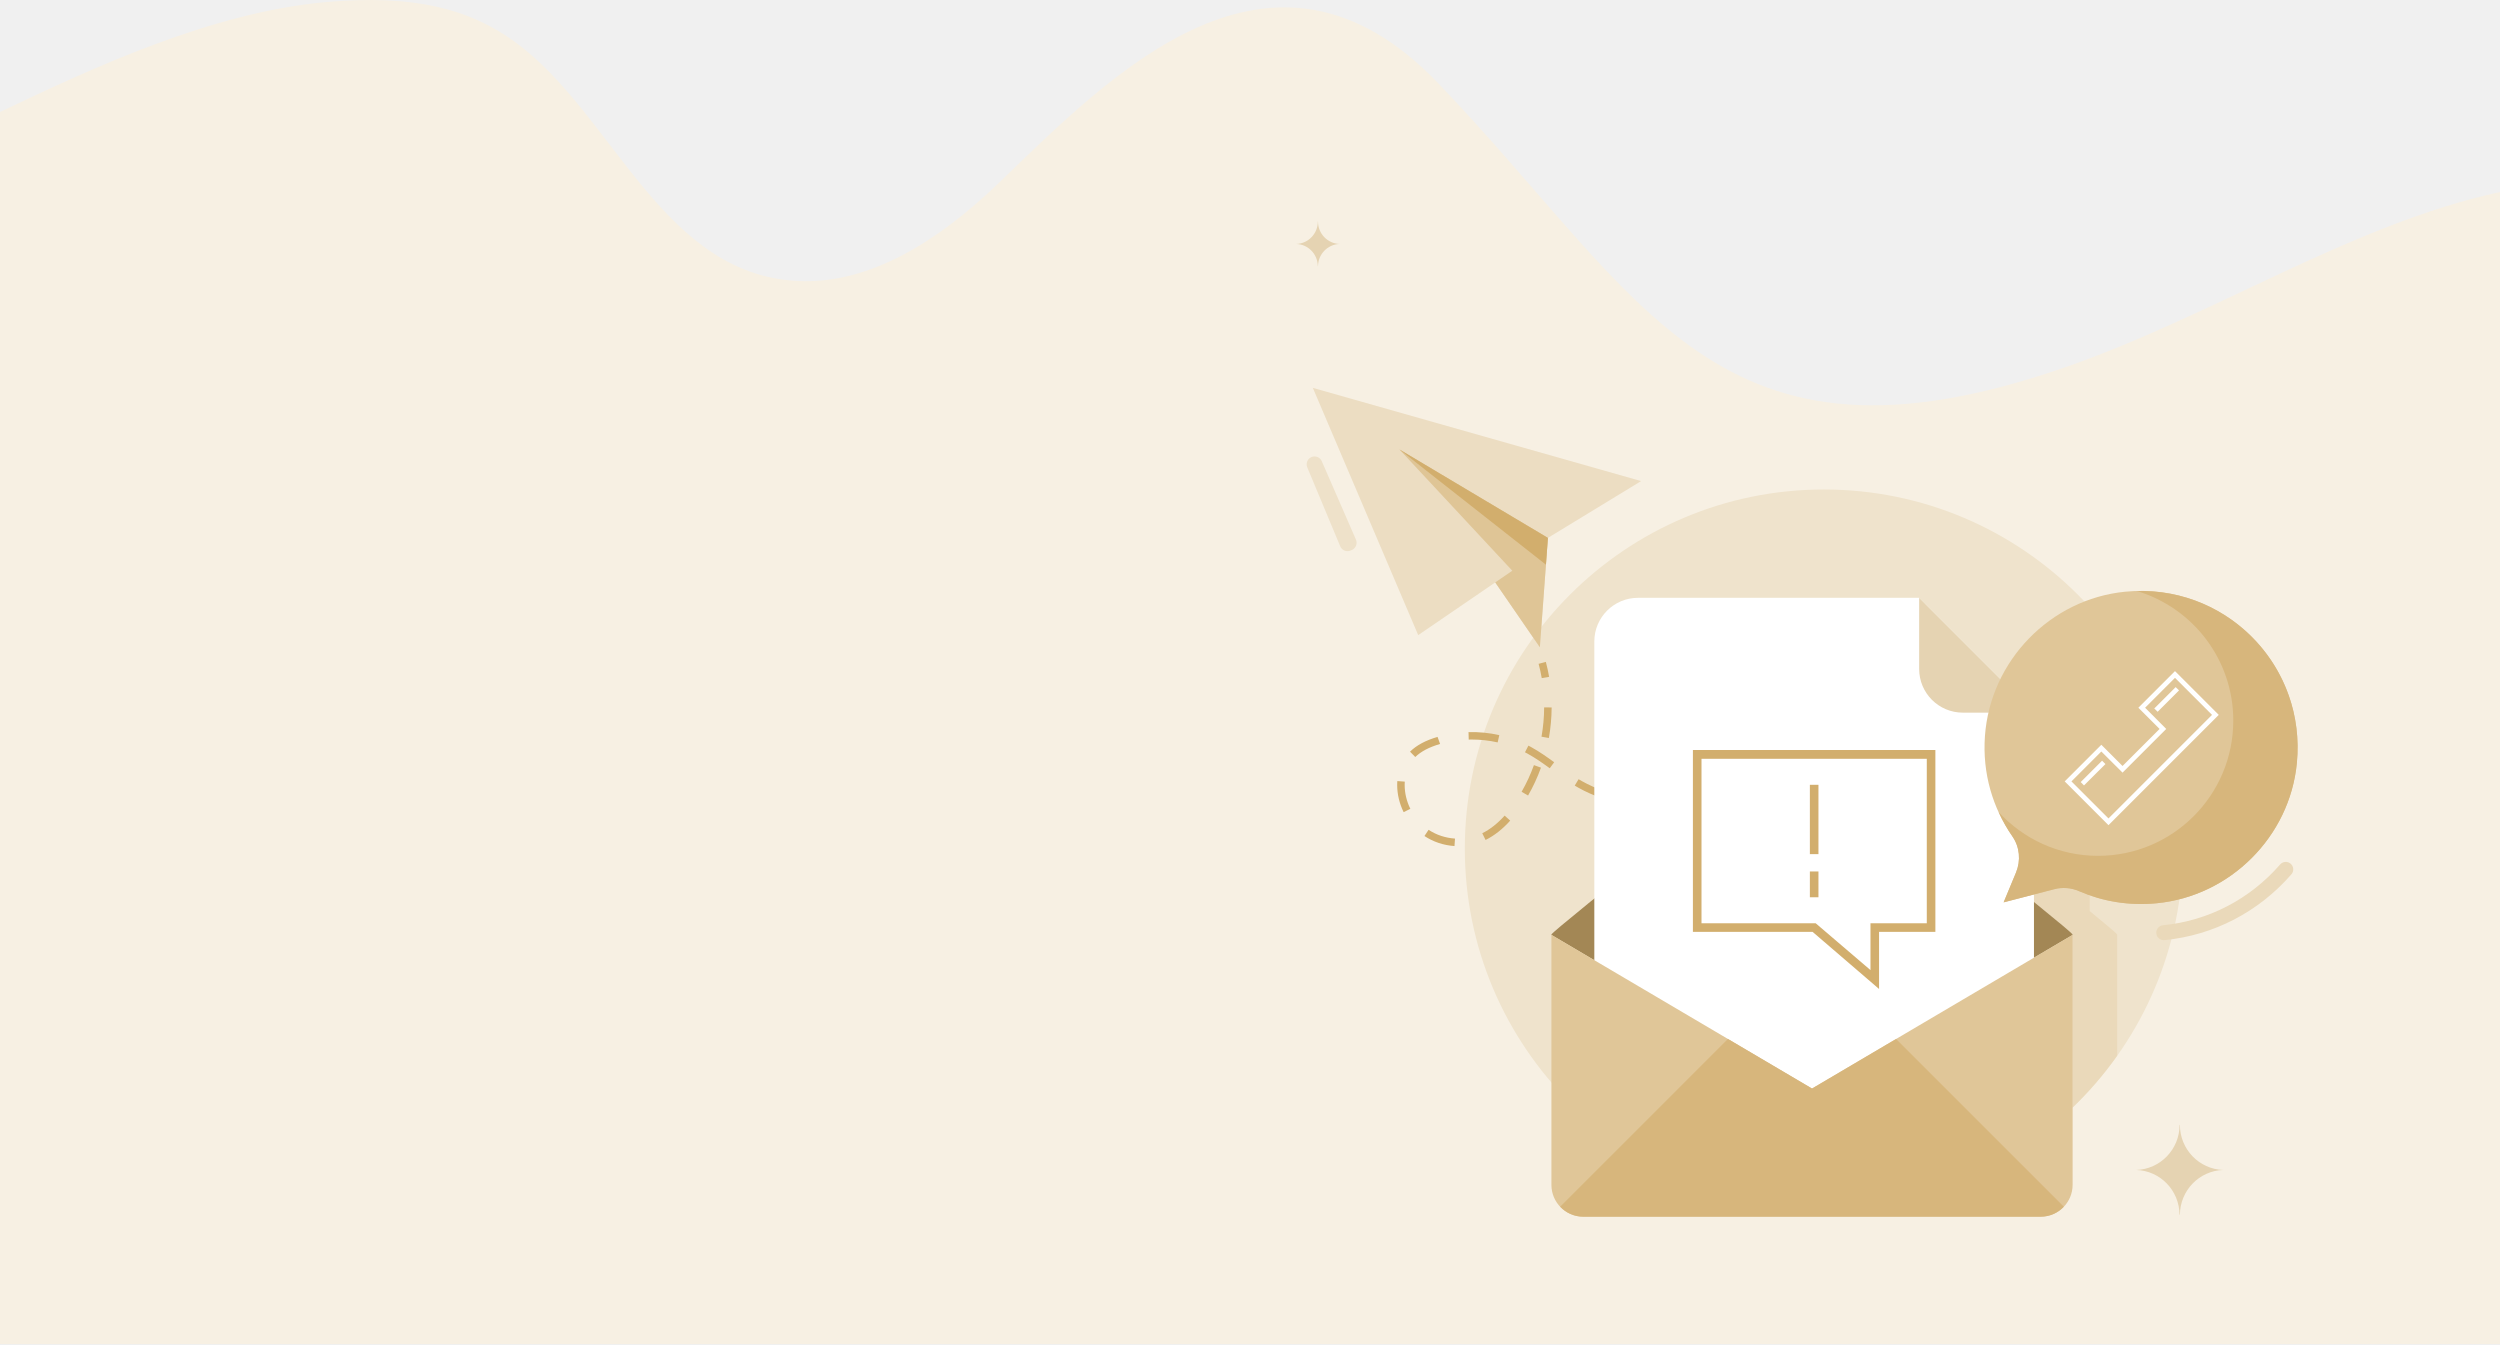
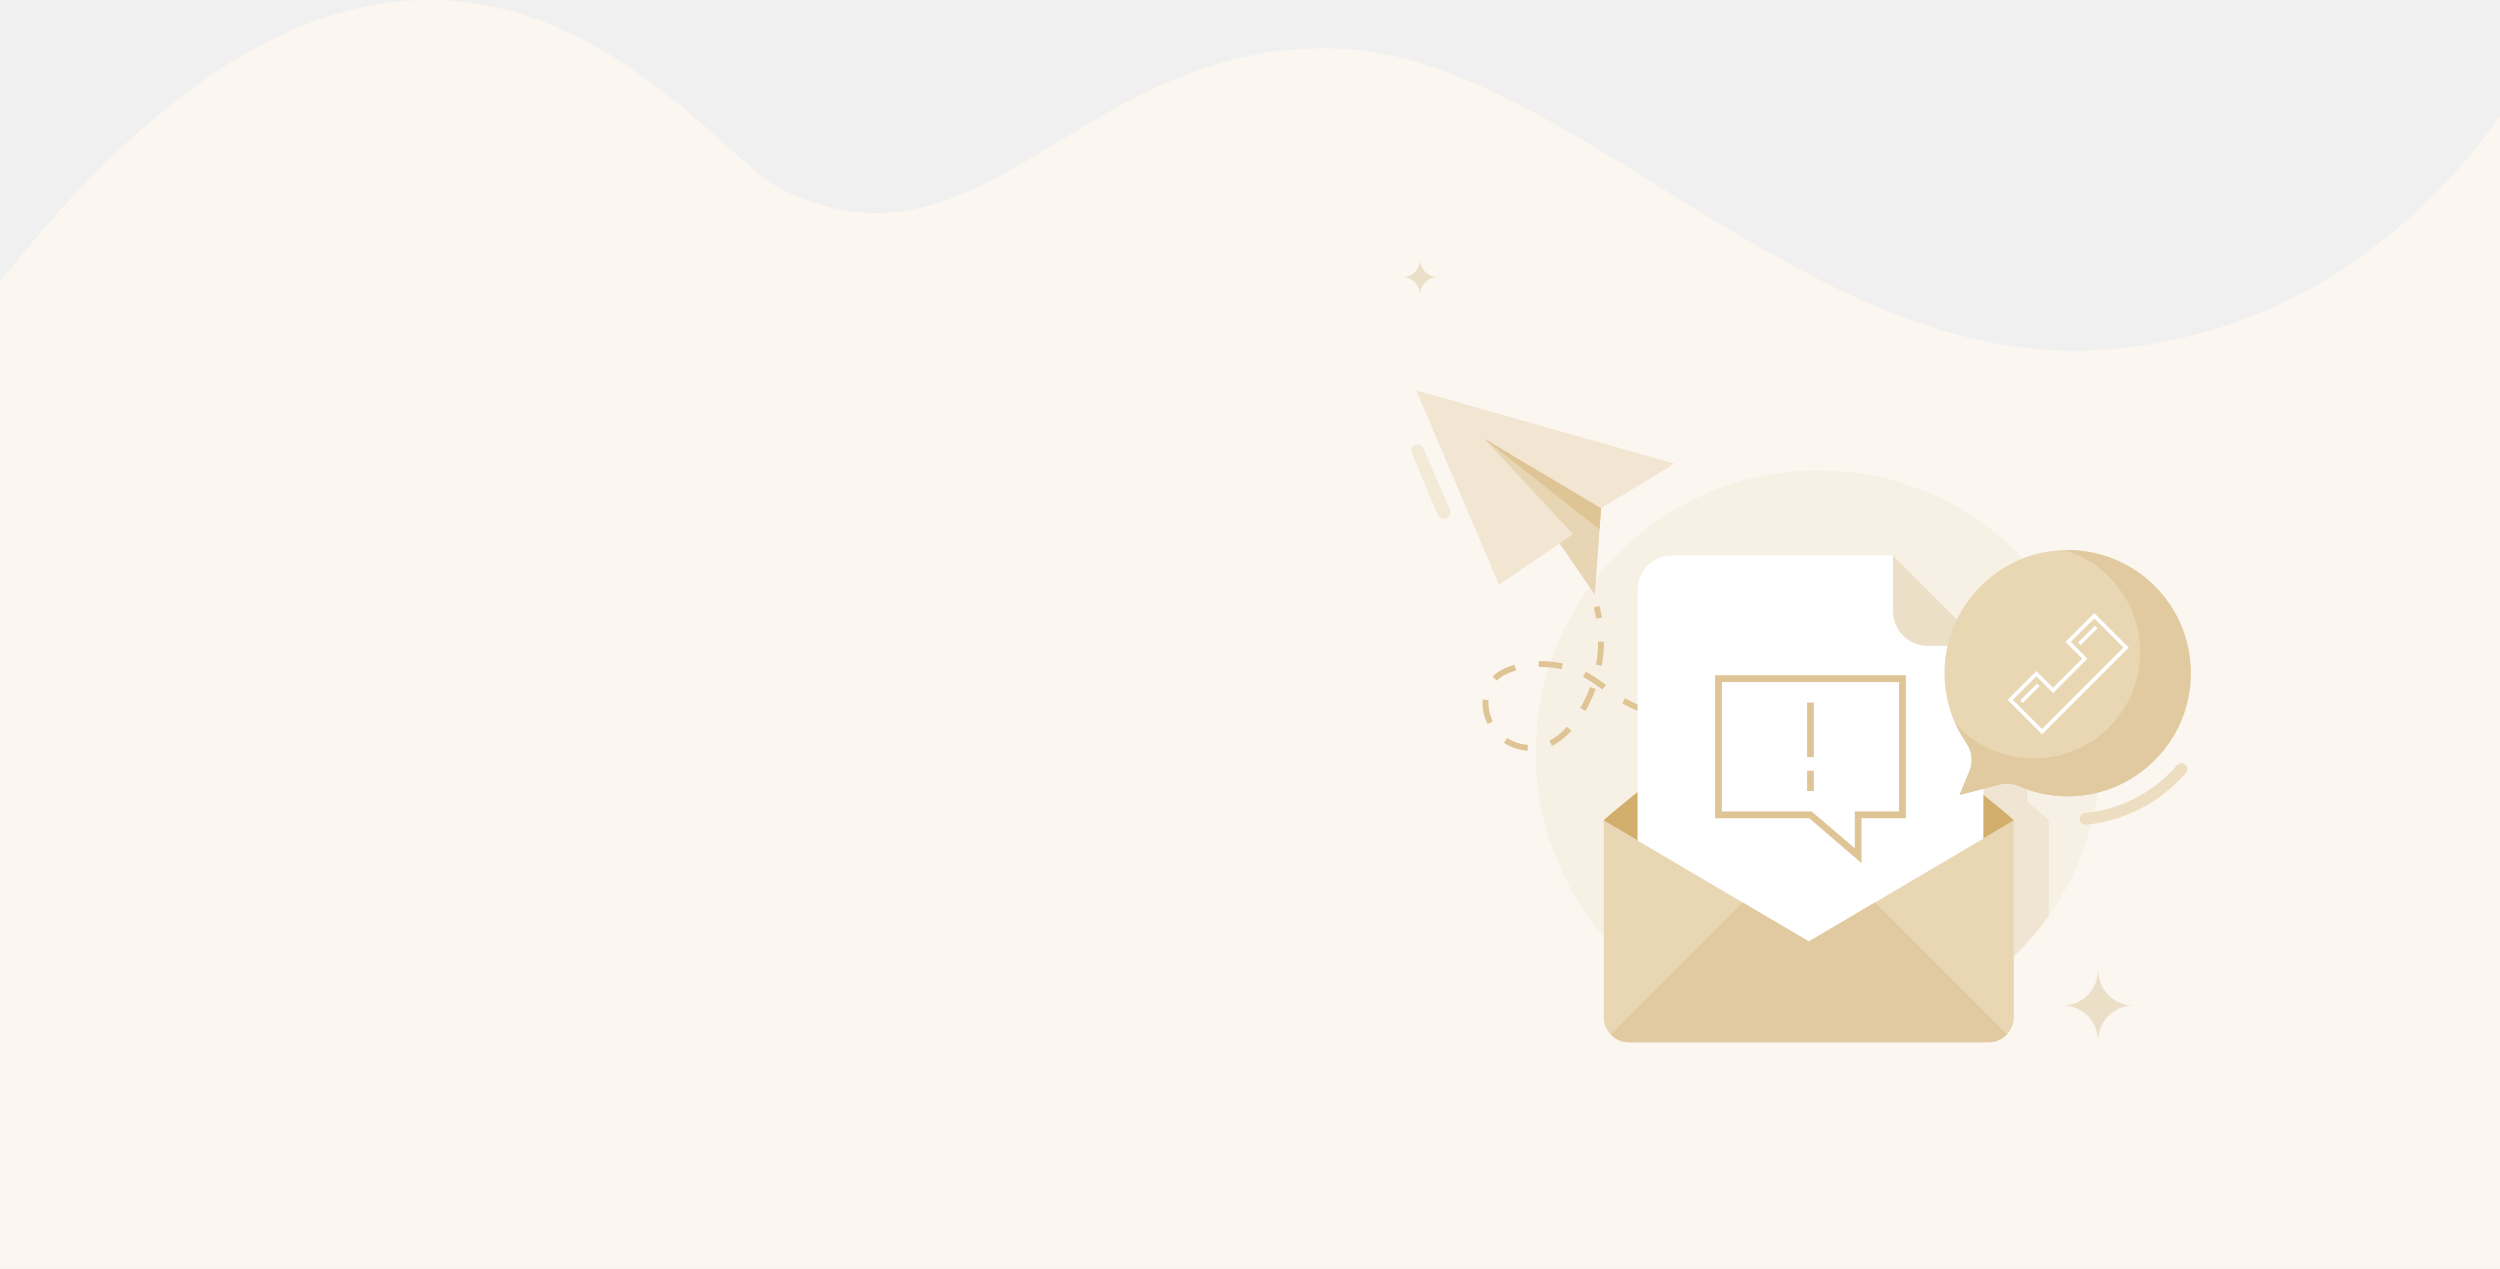
- <svg xmlns="http://www.w3.org/2000/svg" xml:space="preserve" width="27.165in" height="14.605in" version="1.1" style="shape-rendering:geometricPrecision; text-rendering:geometricPrecision; image-rendering:optimizeQuality; fill-rule:evenodd; clip-rule:evenodd" viewBox="0 0 271654 146050">
+ <svg xmlns="http://www.w3.org/2000/svg" xml:space="preserve" width="27.165in" height="13.785in" version="1.1" style="shape-rendering:geometricPrecision; text-rendering:geometricPrecision; image-rendering:optimizeQuality; fill-rule:evenodd; clip-rule:evenodd" viewBox="0 0 271654 137848">
  <defs>
    <style type="text/css">
   
-     .fil6 {fill:#43BEB2}
-     .fil7 {fill:#A38755}
-     .fil5 {fill:#D2AE6D}
-     .fil11 {fill:#D7B67C}
-     .fil4 {fill:#DFC596}
-     .fil10 {fill:#E0C698}
-     .fil9 {fill:#E5D3B2}
-     .fil2 {fill:#EAD9BA}
-     .fil3 {fill:#ECDDC2}
-     .fil12 {fill:#EEE1C9}
-     .fil1 {fill:#EFE3CC}
-     .fil0 {fill:#F7F0E3}
-     .fil8 {fill:white}
-     .fil13 {fill:white}
+     .fil6 {fill:#7ECDC5}
+     .fil8 {fill:#D2AE6D}
+     .fil5 {fill:#DFC495}
+     .fil12 {fill:#E2CAA0}
+     .fil4 {fill:#E8D5B3}
+     .fil11 {fill:#E9D6B3}
+     .fil10 {fill:#ECDFC7}
+     .fil7 {fill:#EDDEC2}
+     .fil2 {fill:#F0E5D2}
+     .fil3 {fill:#F2E6D3}
+     .fil13 {fill:#F3E9D7}
+     .fil1 {fill:#F7F1E5}
+     .fil0 {fill:#FBF7F0}
+     .fil9 {fill:white}
   
  </style>
  </defs>
  <g id="Layer_x0020_1">
-     <g id="_2897698497856">
-       <path class="fil0" d="M0 146050l271654 0 0 -125187c-16142,3510 -31300,13539 -47394,19096 -37829,13062 -45436,-7361 -67966,-30898 -18129,-18941 -35537,-973 -47713,10773 -6988,6741 -14147,10799 -21173,10719 -15404,-175 -20588,-18117 -31473,-26013 -4877,-3538 -10857,-5171 -20484,-4317 -12431,1103 -25359,7142 -35451,11946l0 133881z" />
+     <g id="_1507467776016">
+       <path class="fil0" d="M0 137848l271654 0 0 -125187c-14290,19915 -33464,25975 -48247,25411 -28690,-1097 -53739,-31153 -76901,-32722 -28616,-1939 -39500,26529 -61784,15095 -9171,-4705 -37988,-49264 -84722,10188l0 107215z" />
      <g>
        <g>
-           <path class="fil1" d="M237207 92208c0,-21551 -17470,-39020 -39019,-39020 -21550,0 -39019,17469 -39019,39020 0,21549 17469,39019 39019,39019 21549,0 39019,-17470 39019,-39019z" />
-           <path class="fil2" d="M225214 120336l0 -18750 -7 0 0 -44c-23,-97 -2377,-2049 -4187,-3531l0 -820 2190 -566c344,-88 695,-131 1043,-131 566,-1 1126,114 1647,340 380,163 774,320 1169,447l0 1713c1810,1482 2958,2451 2980,2548l0 44 7 0 0 13119c-1437,2033 -3054,3911 -4842,5631z" />
-           <polygon class="fil3" points="142655,42145 154105,69011 162473,63286 167324,70333 168199,58446 178327,52274 " />
-           <polygon class="fil4" points="164329,62015 154105,69011 162473,63286 167324,70333 168199,58446 152060,48834 " />
-           <polygon class="fil5" points="167984,61359 152060,48834 168199,58446 " />
-           <path class="fil5" d="M167529 73684c-91,-523 -205,-1045 -341,-1553l786 -209c141,530 261,1076 356,1623l-801 139z" />
-           <path class="fil5" d="M168303 80191l-801 -142c186,-1050 283,-2121 289,-3182l813 4c-6,1107 -107,2225 -301,3320zm-5564 479c-924,-206 -1872,-312 -2817,-312l-330 5 -20 -813c1119,-27 2248,81 3344,328l-177 792zm-8954 1587l-569 -581c716,-701 1694,-1225 2992,-1605l273 767c-1195,350 -2087,823 -2696,1419zm14614 1222c-748,-544 -1550,-1115 -2420,-1591l-272 -145 373 -722c97,49 193,101 289,153 912,500 1773,1113 2509,1649l-479 656zm34913 1072l-251 -773c1033,-335 2061,-686 3084,-1049l271 766c-1028,365 -2064,719 -3104,1056zm-6316 1800l-191 -790c1016,-247 2074,-527 3143,-833l224 782c-1080,309 -2148,591 -3176,841zm-30952 90l-705 -405c526,-916 978,-1891 1340,-2898l765 275c-379,1052 -850,2070 -1400,3028zm8111 323c-955,-325 -1851,-722 -2662,-1180 -127,-71 -254,-146 -380,-221l420 -696c118,71 237,141 358,209 769,433 1618,810 2526,1119l-262 769zm16381 822l-109 -805c1045,-143 2123,-321 3203,-529l153 798c-1094,212 -2186,392 -3247,536zm-9864 370l-519 -40c-999,-84 -1905,-196 -2768,-346l138 -801c840,145 1722,255 2697,337l508 38 -56 812zm3296 106l-4 -812c1059,-5 2149,-49 3238,-129l60 810c-1108,82 -2216,127 -3294,131zm-31447 186c-459,-929 -701,-1950 -701,-2953 0,-83 2,-165 6,-247l10 -176 810 59 -8 149c-3,72 -5,143 -5,215 0,879 213,1775 617,2593l-729 360zm8903 3022l-359 -729c845,-417 1663,-1060 2432,-1916l604 544c-837,932 -1739,1640 -2677,2101zm-3377 663c-1179,-79 -2308,-456 -3264,-1090l449 -677c838,556 1831,886 2870,955l-55 812z" />
-           <path class="fil6" d="M209528 82349l-289 -760c506,-192 1011,-388 1515,-586l296 758c-506,197 -1013,394 -1522,588z" />
-           <path class="fil2" d="M235115 102158c-413,0 -767,-314 -808,-735 -43,-446 284,-843 731,-887 4912,-475 9431,-2821 12724,-6602 296,-339 809,-374 1147,-79 338,294 375,808 79,1146 -3567,4097 -8466,6637 -13793,7154l-80 3z" />
-           <path class="fil7" d="M225210 101587l-28317 16699 -28316 -16699 5 -46c23,-106 1586,-1411 3969,-3347l64 -55c7820,-6349 24278,-19349 24278,-19349 0,0 16459,13000 24278,19349 2420,1964 4012,3292 4034,3402l5 46z" />
-           <path class="fil8" d="M208539 64960l-30552 0c-2620,0 -4745,2125 -4745,4745l0 46194c0,2620 2125,4744 4745,4744l38283 0c2619,0 4744,-2124 4744,-4744l0 -38463 -12475 -12476z" />
-           <path class="fil9" d="M208539 72691c0,2620 2124,4745 4744,4745l7731 0 -12475 -12476 0 7731z" />
-           <path class="fil10" d="M225213 101586l0 27166c0,1899 -1552,3451 -3451,3451l-49740 0c-1899,0 -3442,-1552 -3442,-3451l0 -27166 28316 16696 28317 -16696z" />
-           <path class="fil11" d="M224256 131122l-18225 -18226 -9135 5386 -9137 -5387 -18227 18225c628,663 1508,1083 2490,1083l49740 0c981,0 1864,-419 2494,-1081z" />
-           <path class="fil10" d="M230932 64294c-8152,800 -14664,7519 -15246,15689 -291,4066 861,7843 2983,10898 800,1150 931,2638 393,3932l-1344 3236 5495 -1424c895,-233 1841,-160 2690,208 2547,1105 5416,1609 8430,1317 8001,-775 14475,-7236 15248,-15237 1037,-10733 -7912,-19673 -18649,-18619z" />
-           <path class="fil11" d="M232194 64221c6059,1814 10478,7426 10478,14076 0,8118 -6580,14698 -14698,14698 -4276,0 -8114,-1838 -10799,-4753 423,926 919,1811 1494,2639 800,1150 931,2638 393,3932l-1344 3236 5495 -1424c895,-233 1841,-160 2690,208 2547,1105 5416,1609 8430,1317 8001,-775 14475,-7236 15248,-15237 996,-10310 -7222,-18958 -17387,-18692z" />
-           <path class="fil12" d="M143625 50112l3714 8523c189,435 -11,940 -446,1127l-132 57c-437,189 -944,-14 -1129,-454l-3581 -8579c-190,-449 34,-966 492,-1136 427,-157 902,46 1082,462z" />
-           <path class="fil5" d="M197596 97498l0 -2803 -933 0 0 2803 933 0zm5653 7913l-5954 -5088 -12407 0 0 -17875 24480 0 0 17875 -6119 0 0 5088zm933 -4152l6120 0 0 -19761 -26348 0 0 19761 13007 0 7221 6204 0 -6204zm-7519 -8447l933 0 0 -7536 -933 0 0 7536z" />
-           <path class="fil13" d="M226092 84979l357 366 2332 -2323 -366 -366 -2323 2323zm15002 -7300l-11983 11984c-1583,-1592 -3165,-3174 -4757,-4757l3979 -3979 2305 2305 4025 -4025 -2305 -2305 3979 -3979c1583,1582 3175,3174 4757,4756zm-4757 -4025l-3247 3248 2296 2305 -4748 4748 -2305 -2296 -3247 3247c1344,1345 2680,2680 4025,4025l11251 -11252c-1344,-1344 -2680,-2680 -4025,-4025l0 0zm-2250 3330l366 357 2324 -2324 -366 -356 -2324 2323z" />
+           <path class="fil1" d="M228255 81790c0,-16952 -13741,-30694 -30692,-30694 -16951,0 -30693,13742 -30693,30694 0,16951 13742,30692 30693,30692 16951,0 30692,-13741 30692,-30692z" />
+           <path class="fil2" d="M218822 103916l0 -14749 -6 0 0 -35c-18,-76 -1869,-1612 -3293,-2778l0 -645 1723 -445c270,-69 546,-103 820,-103 445,0 885,90 1295,268 299,128 609,251 920,351l0 1348c1424,1166 2327,1928 2344,2004l0 35 6 0 0 10319c-1131,1600 -2403,3077 -3809,4430z" />
+           <polygon class="fil3" points="153880,42410 162887,63543 169469,59039 173285,64583 173973,55232 181940,50377 " />
+           <polygon class="fil4" points="170928,58040 162887,63543 169469,59039 173285,64583 173973,55232 161278,47671 " />
+           <polygon class="fil5" points="173804,57524 161278,47671 173973,55232 " />
+           <path class="fil5" d="M173446 67219c-71,-412 -161,-823 -268,-1222l618 -165c111,417 205,847 280,1278l-630 109z" />
+           <path class="fil5" d="M174055 72337l-630 -111c146,-827 222,-1669 227,-2504l639 4c-4,870 -84,1749 -236,2611zm-4377 377c-726,-162 -1472,-245 -2216,-245l-259 3 -16 -639c881,-21 1768,64 2631,258l-140 623zm-7043 1248l-448 -457c563,-551 1333,-964 2354,-1262l215 603c-940,275 -1642,647 -2121,1116zm11496 962c-589,-428 -1220,-878 -1904,-1252l-214 -114 293 -568c76,39 152,80 228,121 717,393 1394,875 1973,1296l-376 517zm27462 842l-197 -607c812,-264 1621,-540 2426,-826l213 603c-809,288 -1624,565 -2442,830zm-4968 1416l-150 -621c799,-194 1632,-415 2473,-655l176 615c-850,243 -1690,465 -2499,661zm-24347 71l-555 -318c414,-721 769,-1488 1055,-2280l601 216c-298,828 -668,1629 -1101,2382zm6380 255c-751,-256 -1456,-568 -2094,-928 -100,-56 -200,-115 -299,-175l331 -547c93,56 186,111 282,164 604,341 1272,638 1986,881l-206 605zm12886 646l-86 -633c822,-113 1670,-252 2519,-416l121 627c-860,167 -1720,309 -2554,422zm-7760 291l-408 -31c-786,-66 -1498,-155 -2177,-272l109 -630c660,114 1354,200 2121,265l399 30 -44 638zm2593 84l-3 -640c833,-3 1690,-38 2547,-101l47 638c-871,64 -1743,99 -2591,103zm-24736 146c-361,-731 -552,-1534 -552,-2323 0,-65 2,-130 5,-194l7 -139 638 47 -7 117c-2,57 -3,113 -3,169 0,692 167,1397 485,2040l-573 283zm7003 2377l-283 -574c665,-327 1309,-834 1913,-1507l475 428c-658,734 -1367,1290 -2105,1653zm-2656 521c-928,-62 -1816,-358 -2568,-857l353 -532c660,437 1440,697 2257,751l-42 638z" />
+           <path class="fil6" d="M206483 74035l-228 -599c398,-150 796,-305 1192,-460l233 596c-398,155 -797,310 -1197,463z" />
+           <path class="fil7" d="M226610 89617c-325,0 -603,-247 -635,-578 -34,-351 223,-664 574,-698 3864,-374 7419,-2219 10010,-5194 232,-267 636,-293 901,-62 267,232 295,636 62,902 -2805,3223 -6659,5221 -10849,5627l-63 3z" />
+           <path class="fil8" d="M218818 89168l-22274 13135 -22273 -13135 3 -37c18,-83 1248,-1109 3122,-2633l51 -43c6151,-4994 19097,-15220 19097,-15220 0,0 12947,10226 19097,15220 1904,1545 3156,2590 3174,2676l3 37z" />
+           <path class="fil9" d="M205705 60356l-24032 0c-2062,0 -3733,1672 -3733,3733l0 36336c0,2062 1671,3732 3732,3732l30114 0c2061,0 3732,-1670 3732,-3732l0 -30255 -9813 -9814z" />
+           <path class="fil10" d="M205705 66438c0,2061 1671,3732 3732,3732l6081 0 -9813 -9814 0 6082z" />
+           <path class="fil11" d="M218821 89167l0 21369c0,1494 -1221,2714 -2715,2714l-39126 0c-1494,0 -2707,-1220 -2707,-2714l0 -21369 22274 13133 22274 -13133z" />
+           <path class="fil12" d="M218068 112400l-14336 -14337 -7185 4237 -7188 -4238 -14337 14337c493,521 1186,851 1958,851l39126 0c772,0 1466,-329 1962,-850z" />
+           <path class="fil11" d="M223319 59833c-6412,629 -11534,5914 -11993,12341 -228,3198 678,6169 2348,8572 628,905 731,2075 309,3093l-1058 2546 4323 -1121c704,-183 1448,-125 2116,164 2003,869 4260,1266 6631,1036 6294,-609 11386,-5692 11994,-11986 816,-8443 -6224,-15474 -14670,-14645z" />
+           <path class="fil12" d="M224312 59775c4766,1427 8242,5842 8242,11072 0,6386 -5176,11562 -11561,11562 -3364,0 -6383,-1446 -8495,-3739 333,728 723,1425 1176,2076 628,905 731,2075 309,3093l-1058 2546 4323 -1121c704,-183 1448,-125 2116,164 2003,869 4260,1266 6631,1036 6294,-609 11386,-5692 11994,-11986 783,-8110 -5681,-14912 -13677,-14703z" />
+           <path class="fil13" d="M154643 48677l2921 6704c149,342 -8,739 -351,887l-104 45c-343,148 -742,-12 -888,-358l-2817 -6748c-148,-354 28,-760 388,-893 335,-124 709,35 851,363z" />
+           <path class="fil5" d="M197097 85951l0 -2205 -734 0 0 2205 734 0zm4447 6225l-4684 -4003 -9759 0 0 -14061 19256 0 0 14061 -4813 0 0 4003zm734 -3266l4814 0 0 -15545 -20726 0 0 15545 10232 0 5680 4879 0 -4879zm-5915 -6645l734 0 0 -5928 -734 0 0 5928z" />
+           <path class="fil9" d="M219512 76104l281 288 1835 -1828 -288 -288 -1828 1828zm11801 -5743l-9426 9427c-1245,-1252 -2490,-2497 -3742,-3742l3130 -3130 1814 1813 3166 -3166 -1814 -1813 3131 -3130c1244,1245 2497,2497 3741,3741zm-3741 -3166l-2555 2555 1806 1813 -3734 3735 -1814 -1806 -2554 2554c1058,1058 2108,2108 3166,3166l8851 -8851c-1058,-1057 -2109,-2108 -3166,-3166l0 0zm-1771 2620l288 280 1828 -1827 -288 -281 -1828 1828z" />
        </g>
-         <path class="fil9" d="M232127 127129c2602,85 4688,2220 4702,4865l43 0c21,-2645 2107,-4780 4702,-4865 -2609,-85 -4702,-2242 -4702,-4901l-36 0c0,2659 -2093,4816 -4709,4901z" />
-         <path class="fil9" d="M140853 26509c1296,42 2335,1106 2342,2423l21 0c11,-1317 1050,-2381 2343,-2423 -1300,-43 -2343,-1117 -2343,-2442l-17 0c0,1325 -1043,2399 -2346,2442z" />
+         <path class="fil10" d="M224259 109259c2047,67 3688,1747 3699,3827l34 0c16,-2080 1657,-3760 3699,-3827 -2053,-67 -3699,-1763 -3699,-3855l-28 0c0,2092 -1647,3788 -3705,3855z" />
+         <path class="fil10" d="M152462 30110c1020,33 1837,870 1843,1907l17 0c8,-1037 825,-1874 1842,-1907 -1022,-33 -1842,-879 -1842,-1920l-14 0c0,1041 -821,1887 -1846,1920z" />
      </g>
    </g>
  </g>
</svg>
